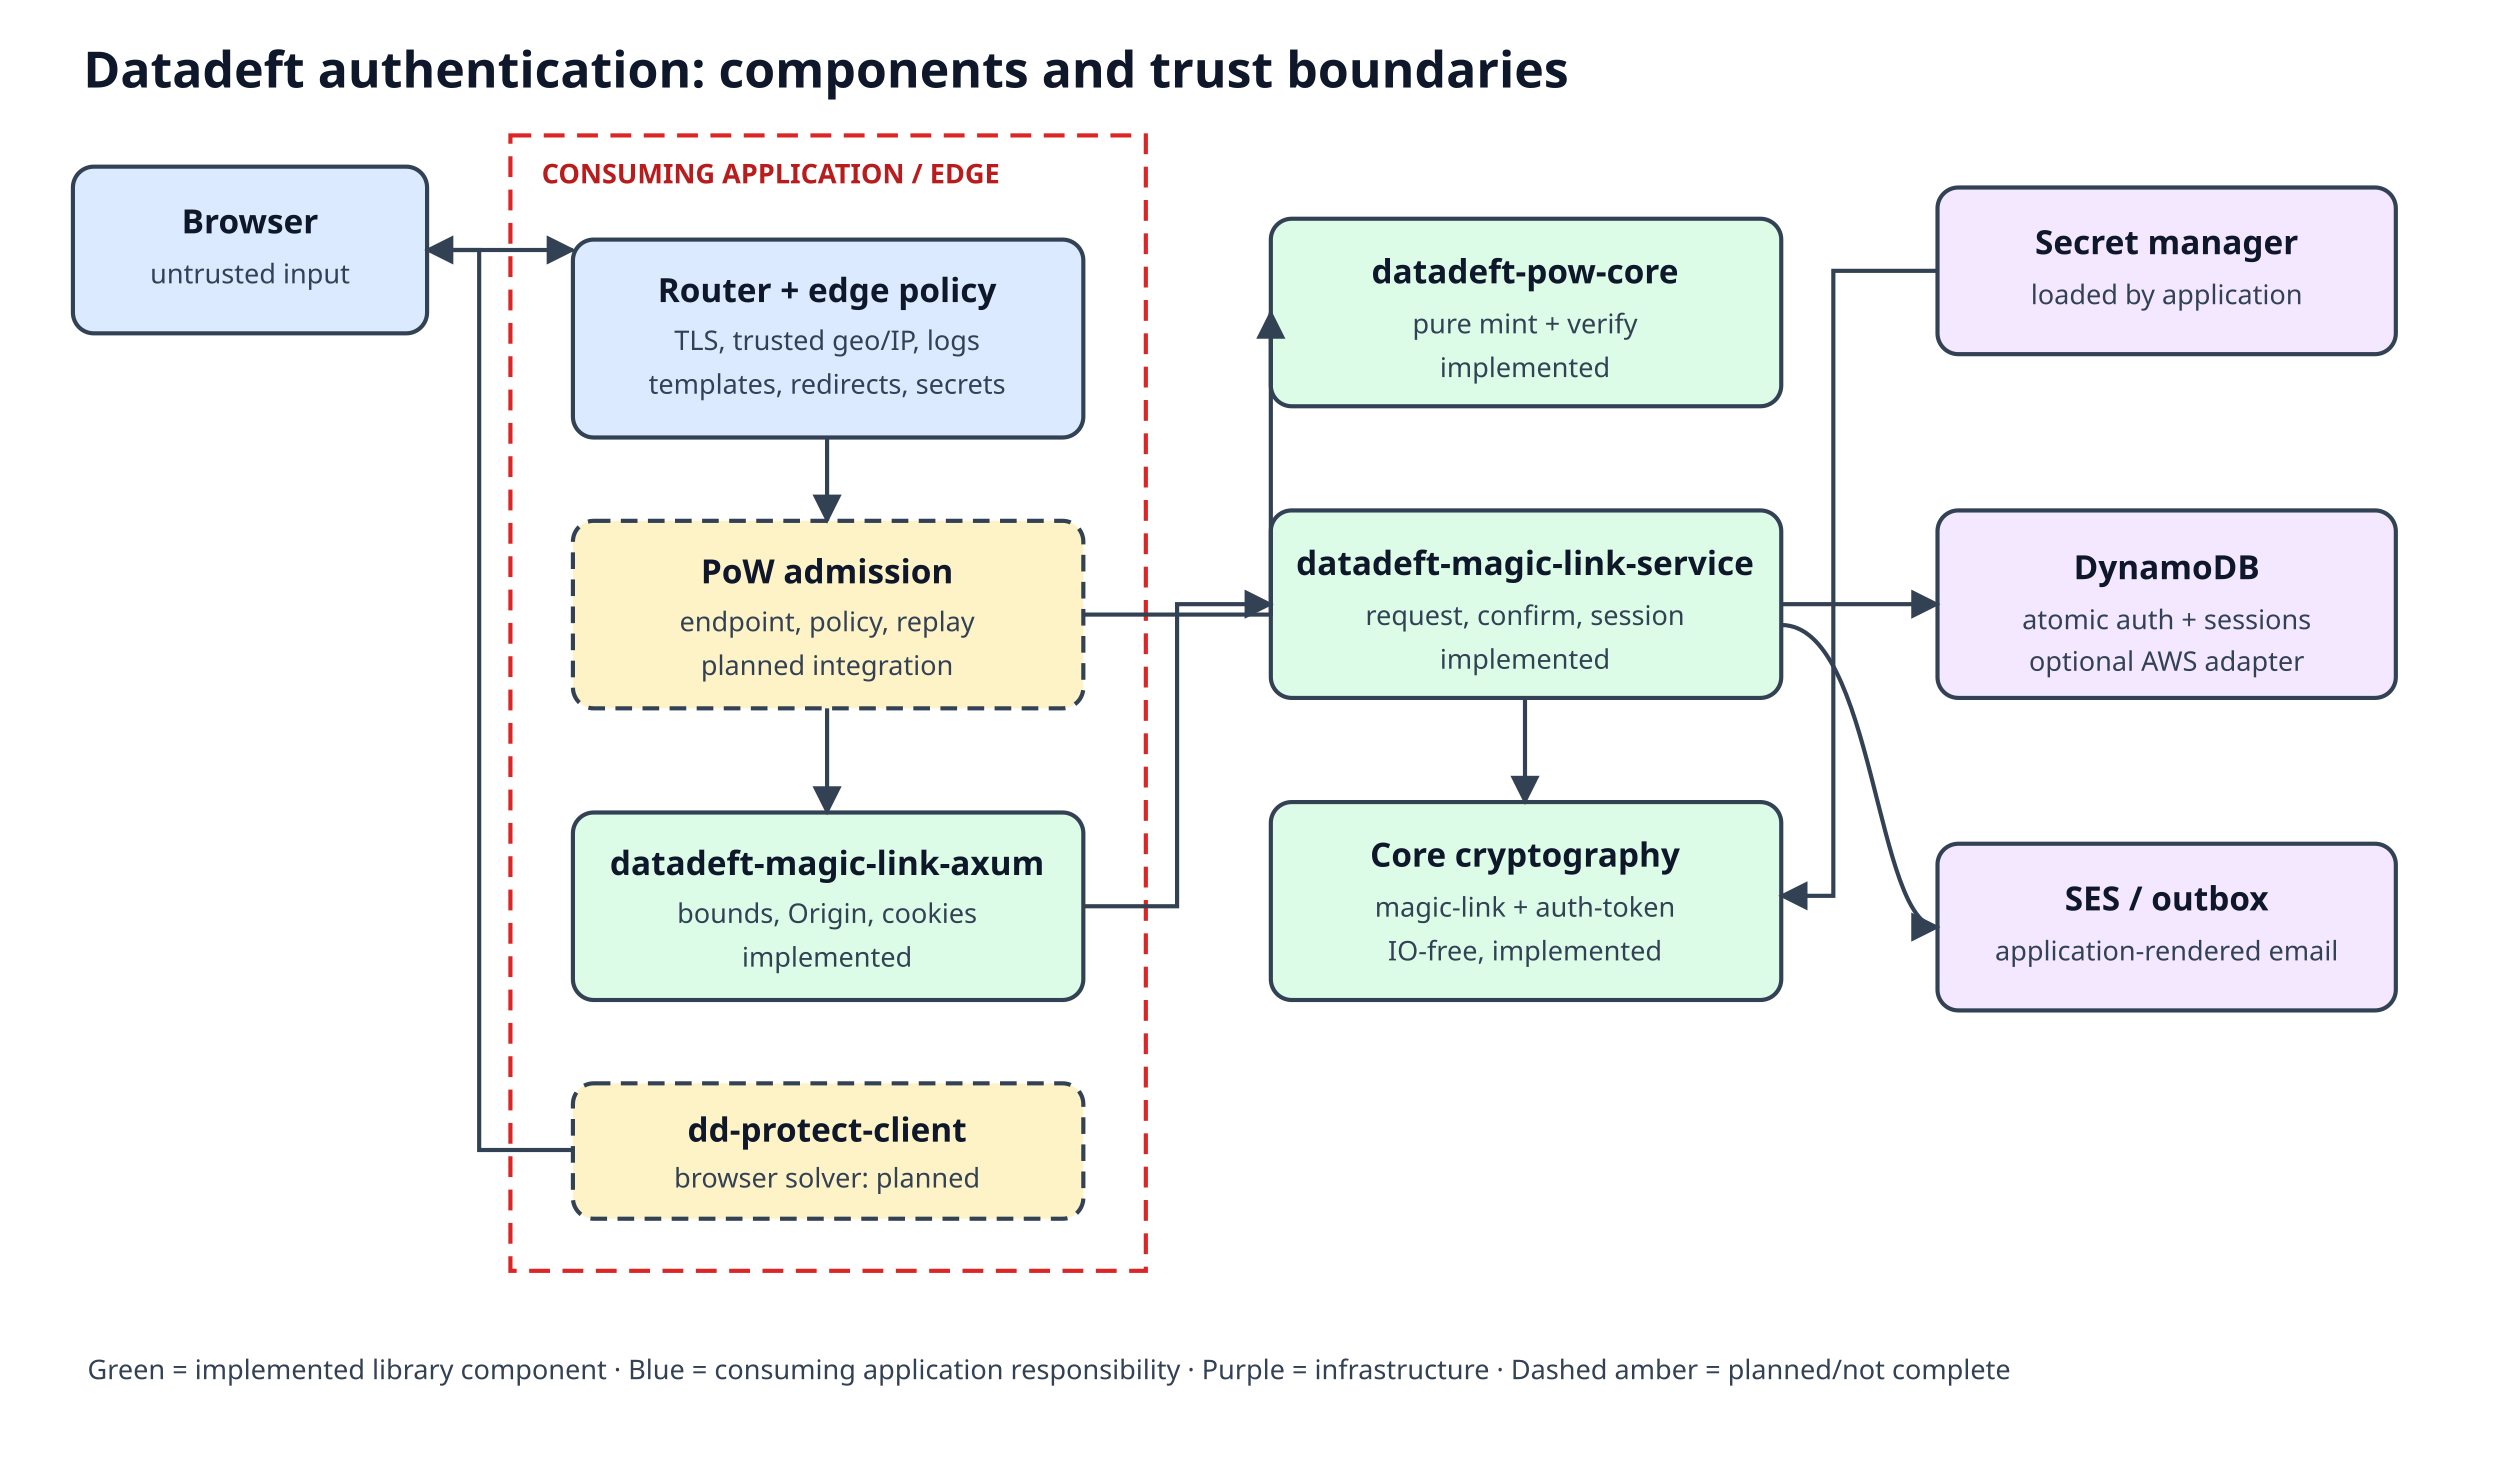
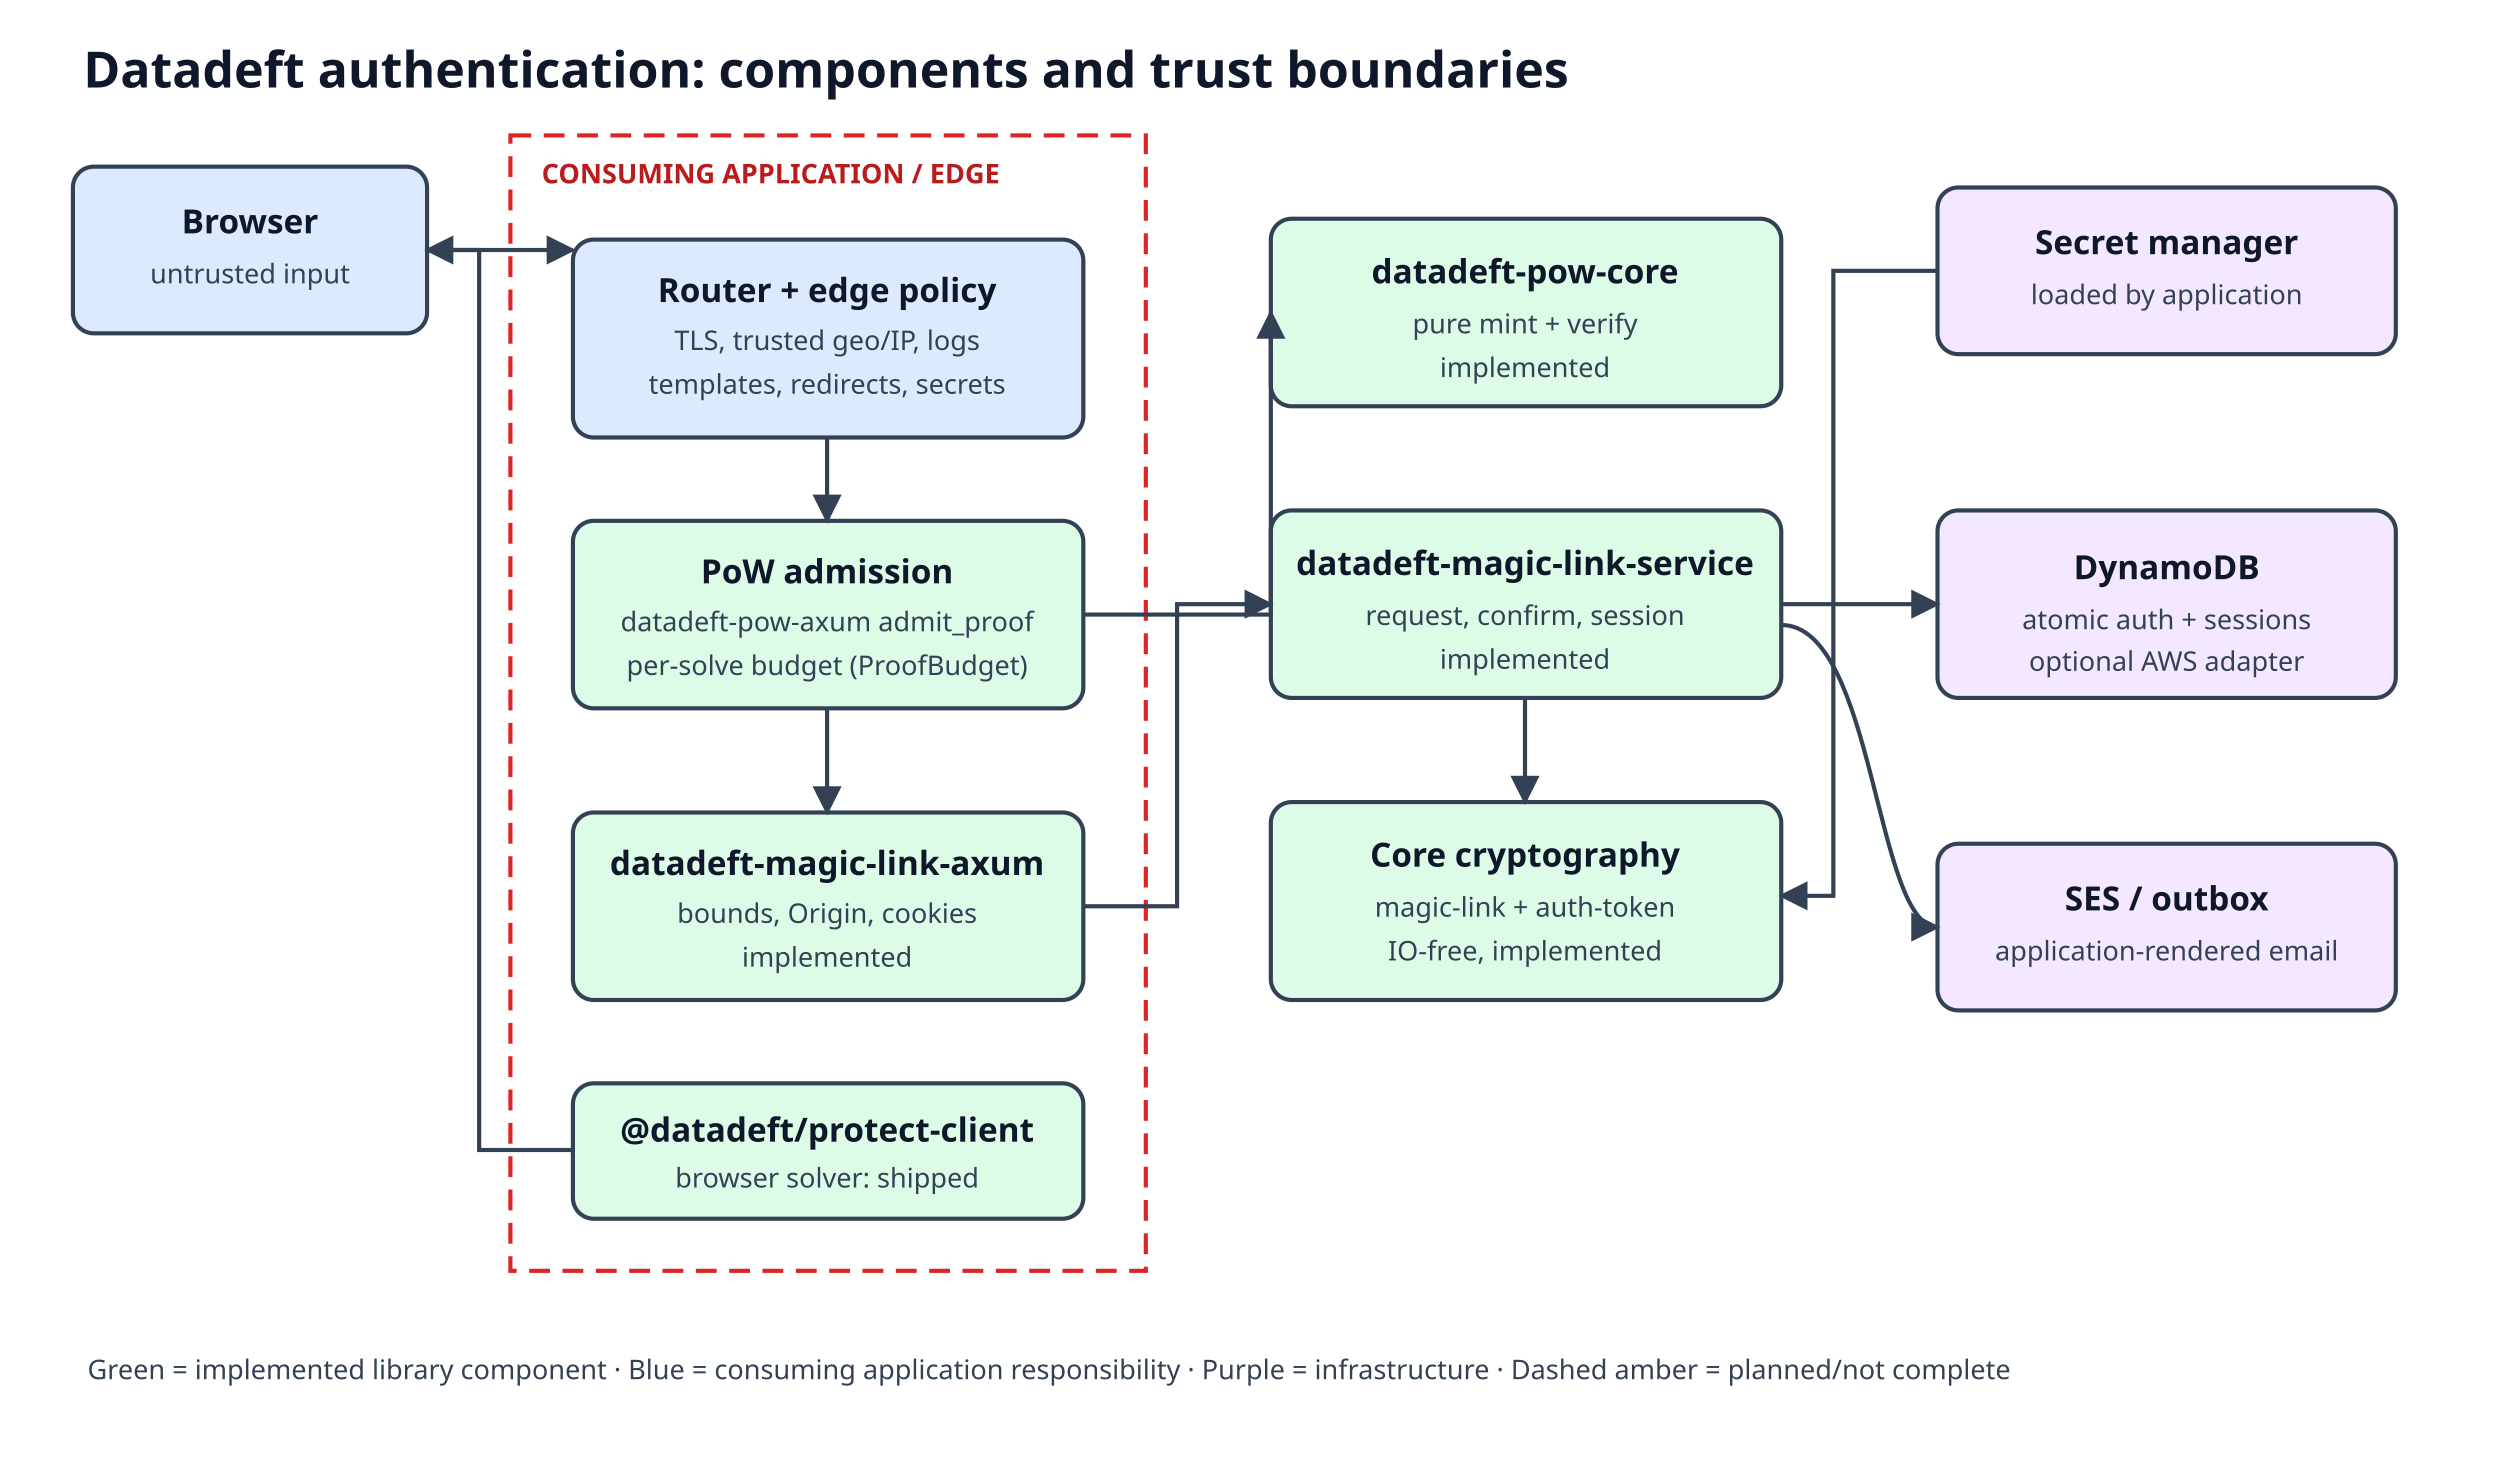
<svg xmlns="http://www.w3.org/2000/svg" width="1200" height="700" viewBox="0 0 1200 700" role="img" aria-labelledby="title desc">
  <defs>
    <marker id="arrow" viewBox="0 0 10 10" refX="9" refY="5" markerWidth="7" markerHeight="7" orient="auto-start-reverse">
      <path d="M0 0L10 5L0 10Z" fill="#334155" />
    </marker>
    <style>
      .title{font:700 24px system-ui,sans-serif;fill:#0f172a}.label{font:600 16px system-ui,sans-serif;fill:#0f172a}.small{font:13px system-ui,sans-serif;fill:#334155}.box{stroke:#334155;stroke-width:2;rx:10}.implemented{fill:#dcfce7}.external{fill:#dbeafe}.planned{fill:#fef3c7;stroke-dasharray:8 5}.infra{fill:#f3e8ff}.line{stroke:#334155;stroke-width:2;fill:none;marker-end:url(#arrow)}.boundary{fill:none;stroke:#dc2626;stroke-width:2;stroke-dasharray:10 6}.boundaryLabel{font:700 13px system-ui,sans-serif;fill:#b91c1c}
    </style>
  </defs>
  <text x="40" y="42" class="title">Datadeft authentication: components and trust boundaries</text>
  <rect x="35" y="80" width="170" height="80" class="box external" />
  <text x="120" y="112" text-anchor="middle" class="label">Browser</text>
  <text x="120" y="136" text-anchor="middle" class="small">untrusted input</text>
  <rect x="245" y="65" width="305" height="545" class="boundary" />
  <text x="260" y="88" class="boundaryLabel">CONSUMING APPLICATION / EDGE</text>
  <rect x="275" y="115" width="245" height="95" class="box external" />
  <text x="397" y="145" text-anchor="middle" class="label">Router + edge policy</text>
  <text x="397" y="168" text-anchor="middle" class="small">TLS, trusted geo/IP, logs</text>
  <text x="397" y="189" text-anchor="middle" class="small">templates, redirects, secrets</text>
-   <rect x="275" y="250" width="245" height="90" class="box planned" />
+   <rect x="275" y="250" width="245" height="90" class="box implemented" />
  <text x="397" y="280" text-anchor="middle" class="label">PoW admission</text>
-   <text x="397" y="303" text-anchor="middle" class="small">endpoint, policy, replay</text>
-   <text x="397" y="324" text-anchor="middle" class="small">planned integration</text>
+   <text x="397" y="303" text-anchor="middle" class="small">datadeft-pow-axum admit_proof</text>
+   <text x="397" y="324" text-anchor="middle" class="small">per-solve budget (ProofBudget)</text>
  <rect x="275" y="390" width="245" height="90" class="box implemented" />
  <text x="397" y="420" text-anchor="middle" class="label">datadeft-magic-link-axum</text>
  <text x="397" y="443" text-anchor="middle" class="small">bounds, Origin, cookies</text>
  <text x="397" y="464" text-anchor="middle" class="small">implemented</text>
-   <rect x="275" y="520" width="245" height="65" class="box planned" />
-   <text x="397" y="548" text-anchor="middle" class="label">dd-protect-client</text>
-   <text x="397" y="570" text-anchor="middle" class="small">browser solver: planned</text>
+   <rect x="275" y="520" width="245" height="65" class="box implemented" />
+   <text x="397" y="548" text-anchor="middle" class="label">@datadeft/protect-client</text>
+   <text x="397" y="570" text-anchor="middle" class="small">browser solver: shipped</text>
  <rect x="610" y="105" width="245" height="90" class="box implemented" />
  <text x="732" y="136" text-anchor="middle" class="label">datadeft-pow-core</text>
  <text x="732" y="160" text-anchor="middle" class="small">pure mint + verify</text>
  <text x="732" y="181" text-anchor="middle" class="small">implemented</text>
  <rect x="610" y="245" width="245" height="90" class="box implemented" />
  <text x="732" y="276" text-anchor="middle" class="label">datadeft-magic-link-service</text>
  <text x="732" y="300" text-anchor="middle" class="small">request, confirm, session</text>
  <text x="732" y="321" text-anchor="middle" class="small">implemented</text>
  <rect x="610" y="385" width="245" height="95" class="box implemented" />
  <text x="732" y="416" text-anchor="middle" class="label">Core cryptography</text>
  <text x="732" y="440" text-anchor="middle" class="small">magic-link + auth-token</text>
  <text x="732" y="461" text-anchor="middle" class="small">IO-free, implemented</text>
  <rect x="930" y="90" width="220" height="80" class="box infra" />
  <text x="1040" y="122" text-anchor="middle" class="label">Secret manager</text>
  <text x="1040" y="146" text-anchor="middle" class="small">loaded by application</text>
  <rect x="930" y="245" width="220" height="90" class="box infra" />
  <text x="1040" y="278" text-anchor="middle" class="label">DynamoDB</text>
  <text x="1040" y="302" text-anchor="middle" class="small">atomic auth + sessions</text>
  <text x="1040" y="322" text-anchor="middle" class="small">optional AWS adapter</text>
  <rect x="930" y="405" width="220" height="80" class="box infra" />
  <text x="1040" y="437" text-anchor="middle" class="label">SES / outbox</text>
  <text x="1040" y="461" text-anchor="middle" class="small">application-rendered email</text>
  <path d="M205 120H275" class="line" />
  <path d="M397 210V250" class="line" />
  <path d="M520 295H610V150" class="line" />
  <path d="M397 340V390" class="line" />
  <path d="M520 435H565V290H610" class="line" />
  <path d="M732 335V385" class="line" />
  <path d="M855 290H930" class="line" />
  <path d="M855 300C900 300 900 445 930 445" class="line" />
  <path d="M930 130H880V430H855" class="line" />
  <path d="M275 552H230V120H205" class="line" />
  <text x="42" y="662" class="small">Green = implemented library component · Blue = consuming application responsibility · Purple = infrastructure · Dashed amber = planned/not complete</text>
</svg>
